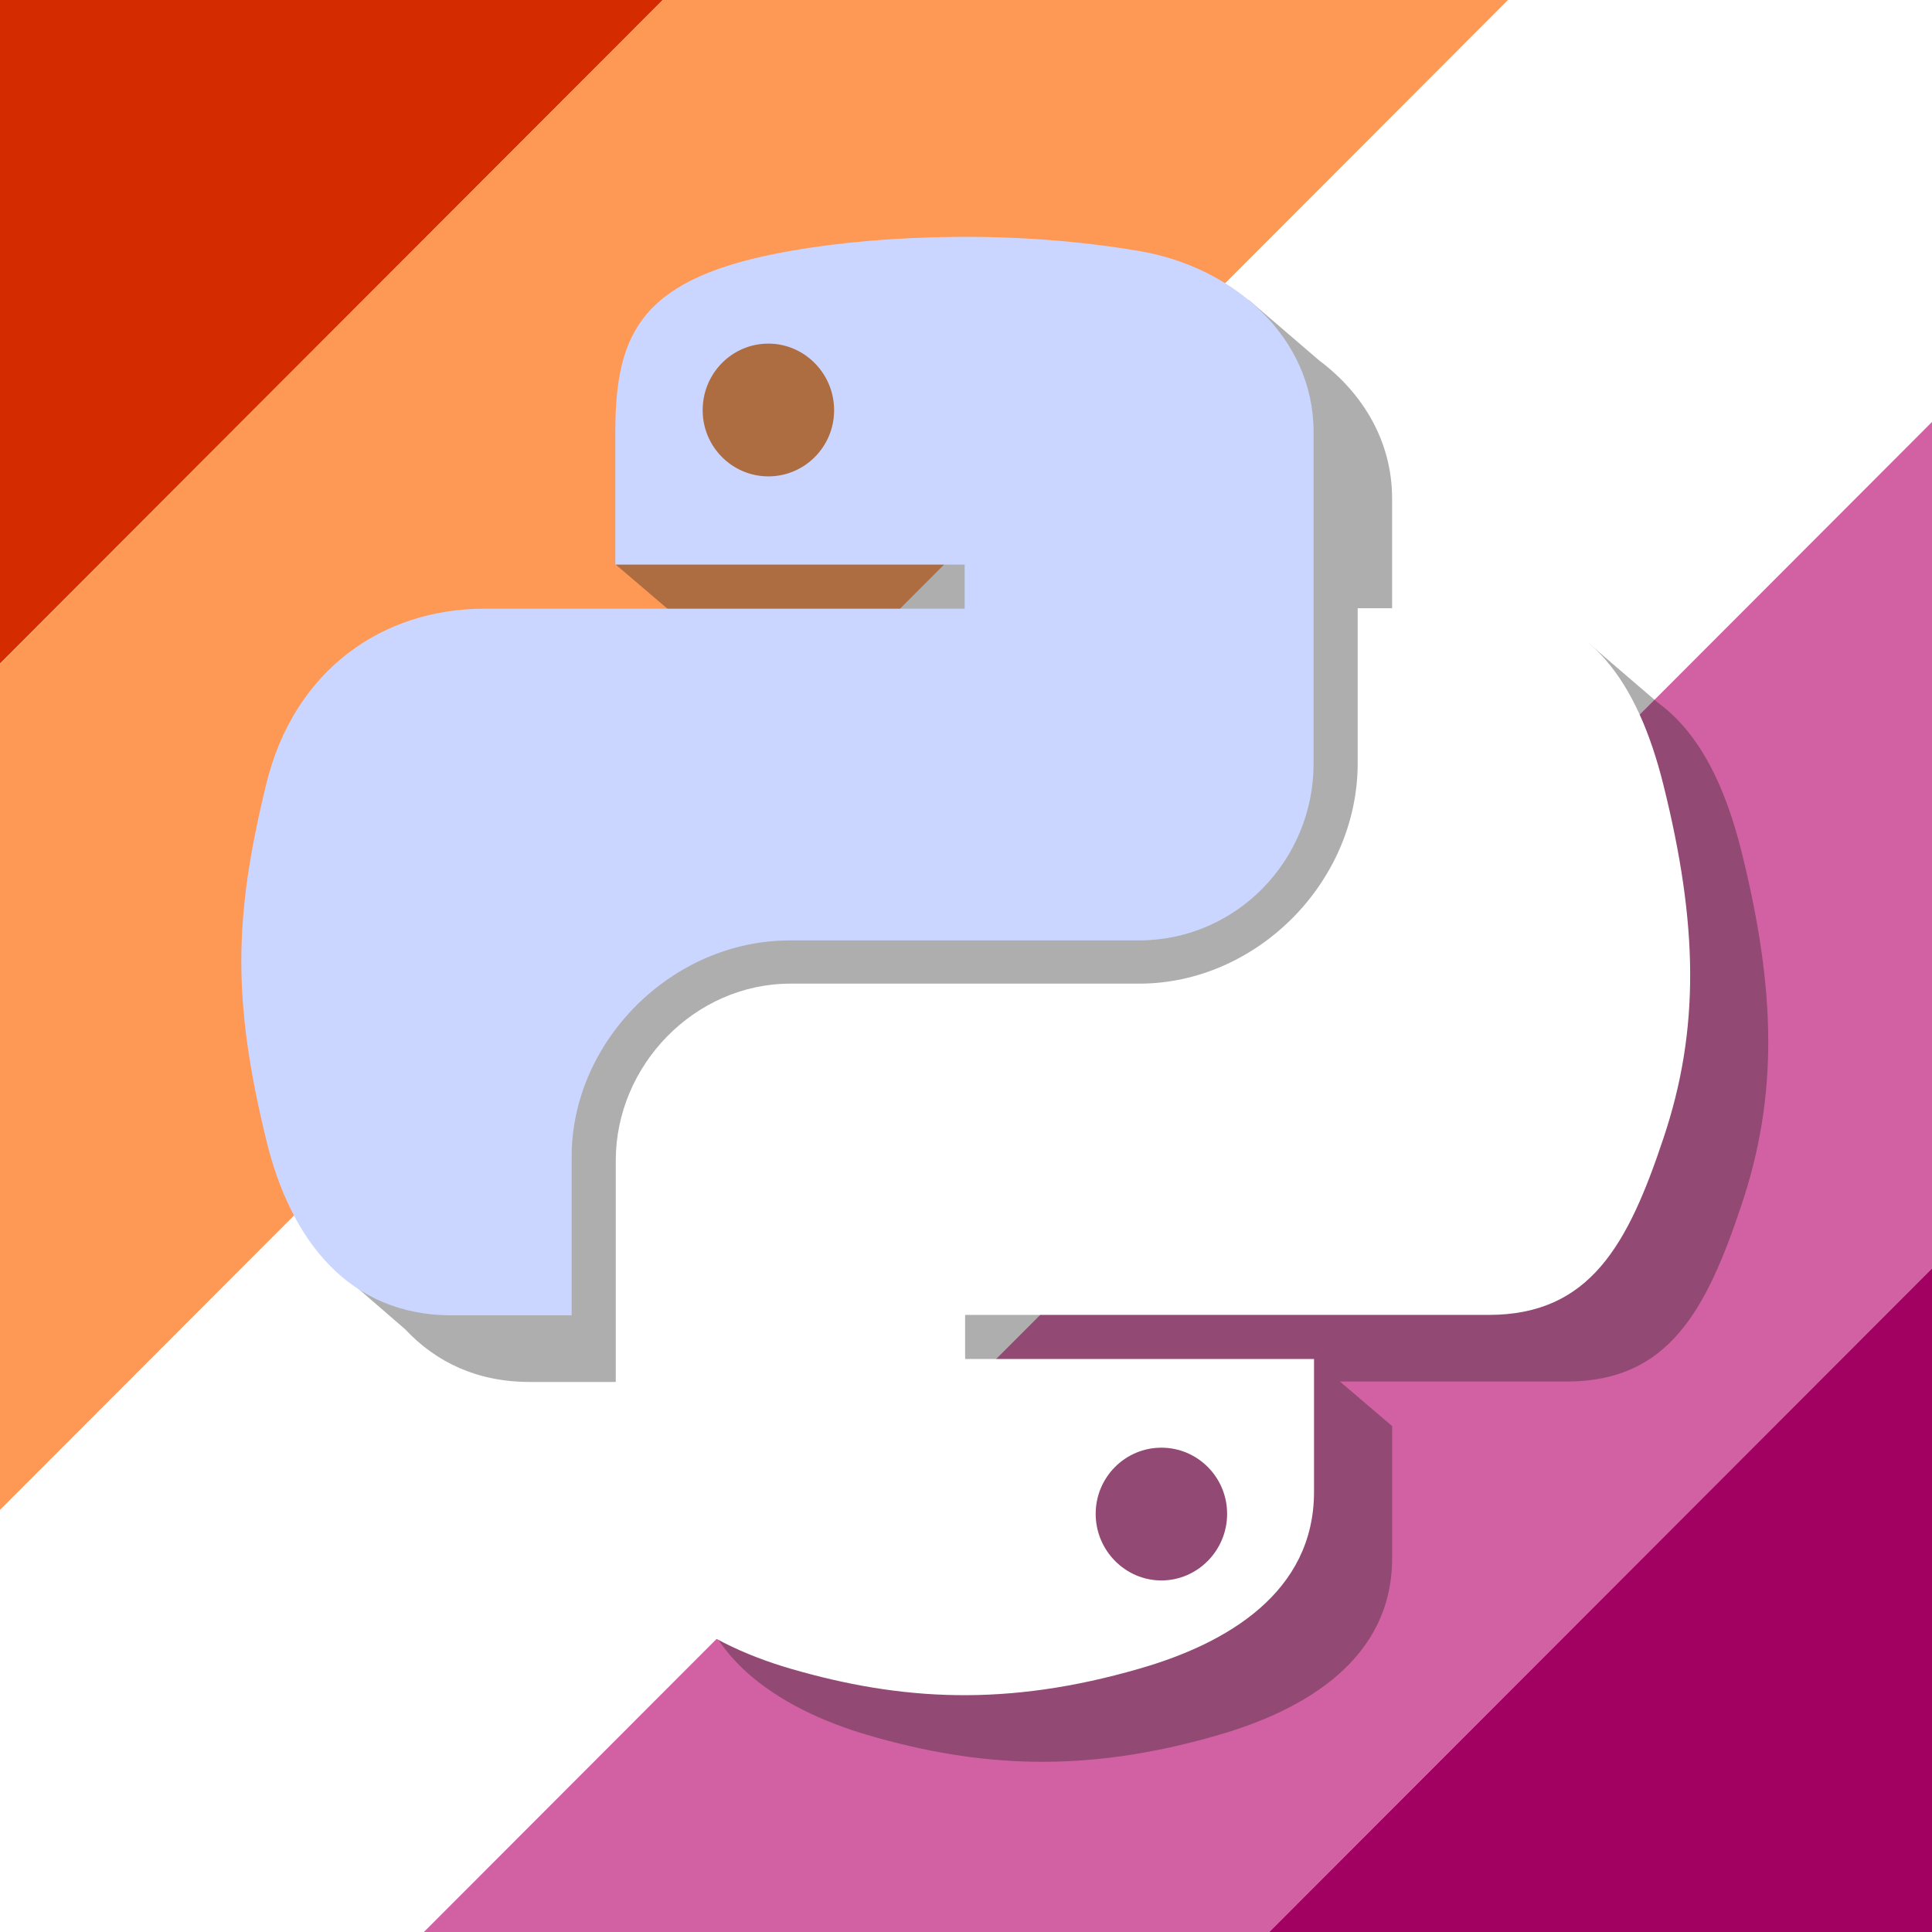
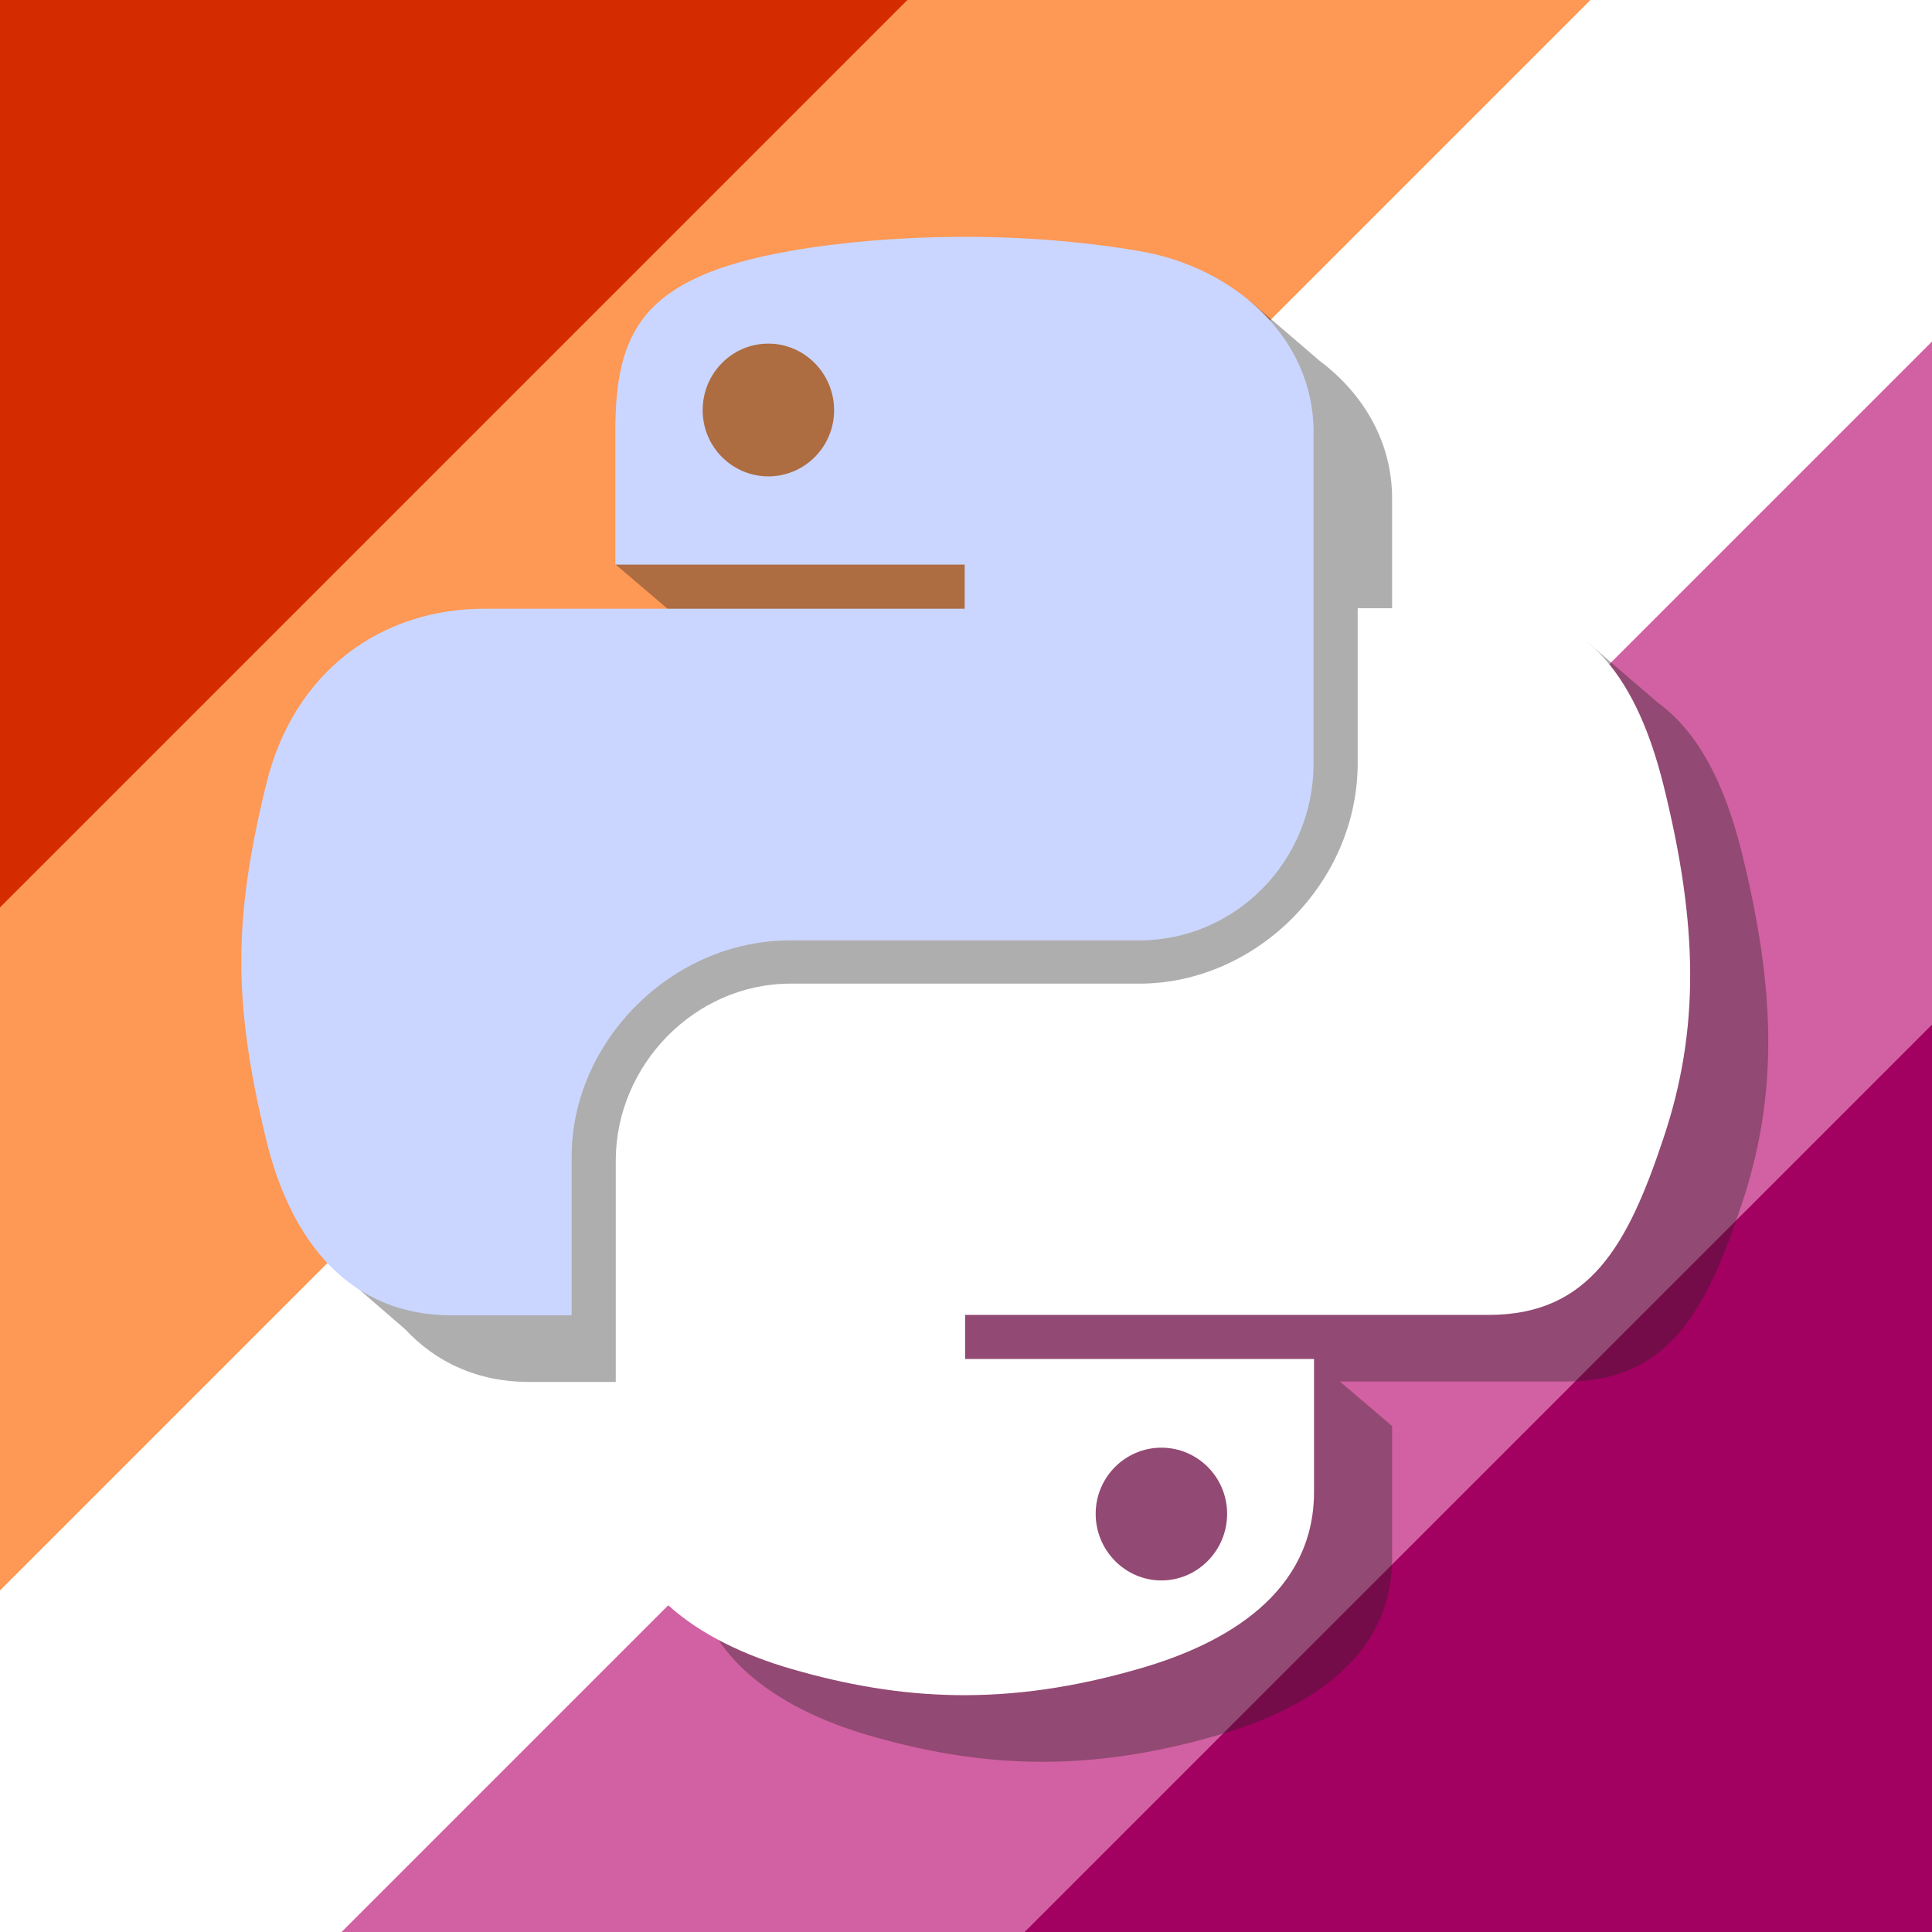
- <svg xmlns="http://www.w3.org/2000/svg" width="100%" height="100%" viewBox="0 0 500 500" version="1.1" xml:space="preserve" style="fill-rule:evenodd;clip-rule:evenodd;stroke-linejoin:round;stroke-miterlimit:2;">
-   <g id="lesbian_flag" transform="matrix(0.911576,-0.912751,0.912751,0.911576,-434.034,387.265)">
-     <rect x="0" y="0" width="900" height="120" style="fill:rgb(212,44,0);" />
-     <rect x="0" y="120" width="900" height="120" style="fill:rgb(253,152,85);" />
-     <rect x="0" y="240" width="900" height="120" style="fill:white;" />
-     <rect x="0" y="360" width="900" height="120" style="fill:rgb(209,97,162);" />
-     <rect x="0" y="480" width="900" height="120" style="fill:rgb(162,1,97);" />
+ <svg xmlns="http://www.w3.org/2000/svg" width="100%" height="100%" viewBox="0 0 500 500" version="1.1" xml:space="preserve" style="fill-rule:evenodd;clip-rule:evenodd;">
+   <g id="striped_bg">
+     <rect id="stripe_5" x="0" y="0" width="500" height="500" style="fill:rgb(162,1,97);" />
+     <path id="stripe_4" d="M0,0L0,765.165L765.165,0L0,0Z" style="fill:rgb(209,97,162);fill-rule:nonzero;" />
+     <path id="stripe_2" d="M0,0L0,500L500,0L0,0Z" style="fill:rgb(253,152,85);fill-rule:nonzero;" />
+     <path id="stripe_1" d="M0,0L0,234.834L234.834,0L0,0Z" style="fill:rgb(212,44,0);fill-rule:nonzero;" />
+     <path id="stripe_3" d="M500,0L0,500" style="fill:none;fill-rule:nonzero;stroke:white;stroke-width:125px;" />
  </g>
  <g id="python_logo" transform="matrix(1.14155,0,0,1.14155,0,0)">
    <path id="shadow" d="M283.1,68L271.594,71.309C259.371,69.504 246.837,68.712 234.699,68.801C221.199,68.901 208.201,70 196.801,72C193.101,72.652 189.754,73.386 186.694,74.199L150.801,74.199L150.801,93L155.301,93L155.301,100.699L158.084,100.699C157.445,104.414 157.199,108.499 157.199,113L157.199,117L141.801,117L139.6,128L157.2,143.014L157.2,143.1L236.401,143.1L236.401,153.1L127.501,153.1C104.501,153.1 84.301,166.9 78.001,193.1C70.701,223.1 70.401,241.901 78.001,273.301C78.499,275.38 79.062,277.4 79.685,279.364L78.501,289.802L91.847,301.351C98.879,308.861 108.218,313.302 120.101,313.302L147.302,313.302L147.302,277.302C147.302,251.302 169.902,228.302 196.802,228.302L276.001,228.302C298.001,228.302 315.601,210.2 315.601,188.2L315.601,113.001C315.601,100.101 309.019,89.17 299.085,81.728L283.1,68ZM359.901,145.6L345.6,153L325.5,153L325.5,188.1C325.5,215.3 302.4,238.1 276,238.1L196.9,238.1C175.2,238.1 157.3,256.6 157.3,278.2L157.3,353.302C157.3,374.702 176,387.302 196.9,393.402C222,400.702 246,402.102 276,393.402C295.9,387.702 315.6,376.102 315.6,353.302L315.6,323.2L315.481,323.2L303.76,313.2L355.199,313.2C378.199,313.2 386.801,297.2 394.801,273.2C403.101,248.5 402.701,224.701 394.801,193.001C391.178,178.51 385.448,166.291 375.854,159.302L359.901,145.6ZM236.501,313.2L294.001,313.2L294.001,323.2L236.501,323.2L236.501,313.2Z" style="fill:rgb(35,31,32);fill-opacity:0.36;fill-rule:nonzero;" />
    <path id="upper_snake" d="M217,53.7C203.5,53.8 190.5,54.9 179.1,56.9C145.6,62.8 139.5,75.1 139.5,97.9L139.5,128L218.7,128L218.7,138L109.8,138C86.8,138 66.6,151.8 60.3,178C53,208 52.7,226.8 60.3,258.2C65.9,281.6 79.4,298.2 102.4,298.2L129.6,298.2L129.6,262.2C129.6,236.2 152.2,213.2 179.1,213.2L258.2,213.2C280.2,213.2 297.8,195.1 297.8,173.1L297.8,97.9C297.8,76.5 279.7,60.5 258.2,56.9C244.7,54.6 230.6,53.6 217,53.7ZM174.2,77.9C182.4,77.9 189.1,84.7 189.1,93C189.1,101.3 182.4,108 174.2,108C166,108 159.3,101.3 159.3,93C159.3,84.6 166,77.9 174.2,77.9Z" style="fill:rgb(202,214,255);fill-rule:nonzero;" />
    <path id="lower_snake" d="M307.8,137.9L307.8,173C307.8,200.2 284.7,223 258.3,223L179.2,223C157.5,223 139.6,241.5 139.6,263.1L139.6,338.2C139.6,359.6 158.3,372.2 179.2,378.3C204.3,385.6 228.3,387 258.3,378.3C278.2,372.6 297.9,361 297.9,338.2L297.9,308.1L218.8,308.1L218.8,298.1L337.5,298.1C360.5,298.1 369.1,282.1 377.1,258.1C385.4,233.4 385,209.6 377.1,177.9C371.4,155.1 360.5,137.9 337.5,137.9L307.8,137.9ZM263.3,328.2C271.5,328.2 278.2,334.9 278.2,343.2C278.2,351.5 271.5,358.3 263.3,358.3C255.1,358.3 248.4,351.5 248.4,343.2C248.4,334.9 255.1,328.2 263.3,328.2Z" style="fill:white;fill-rule:nonzero;" />
  </g>
</svg>
